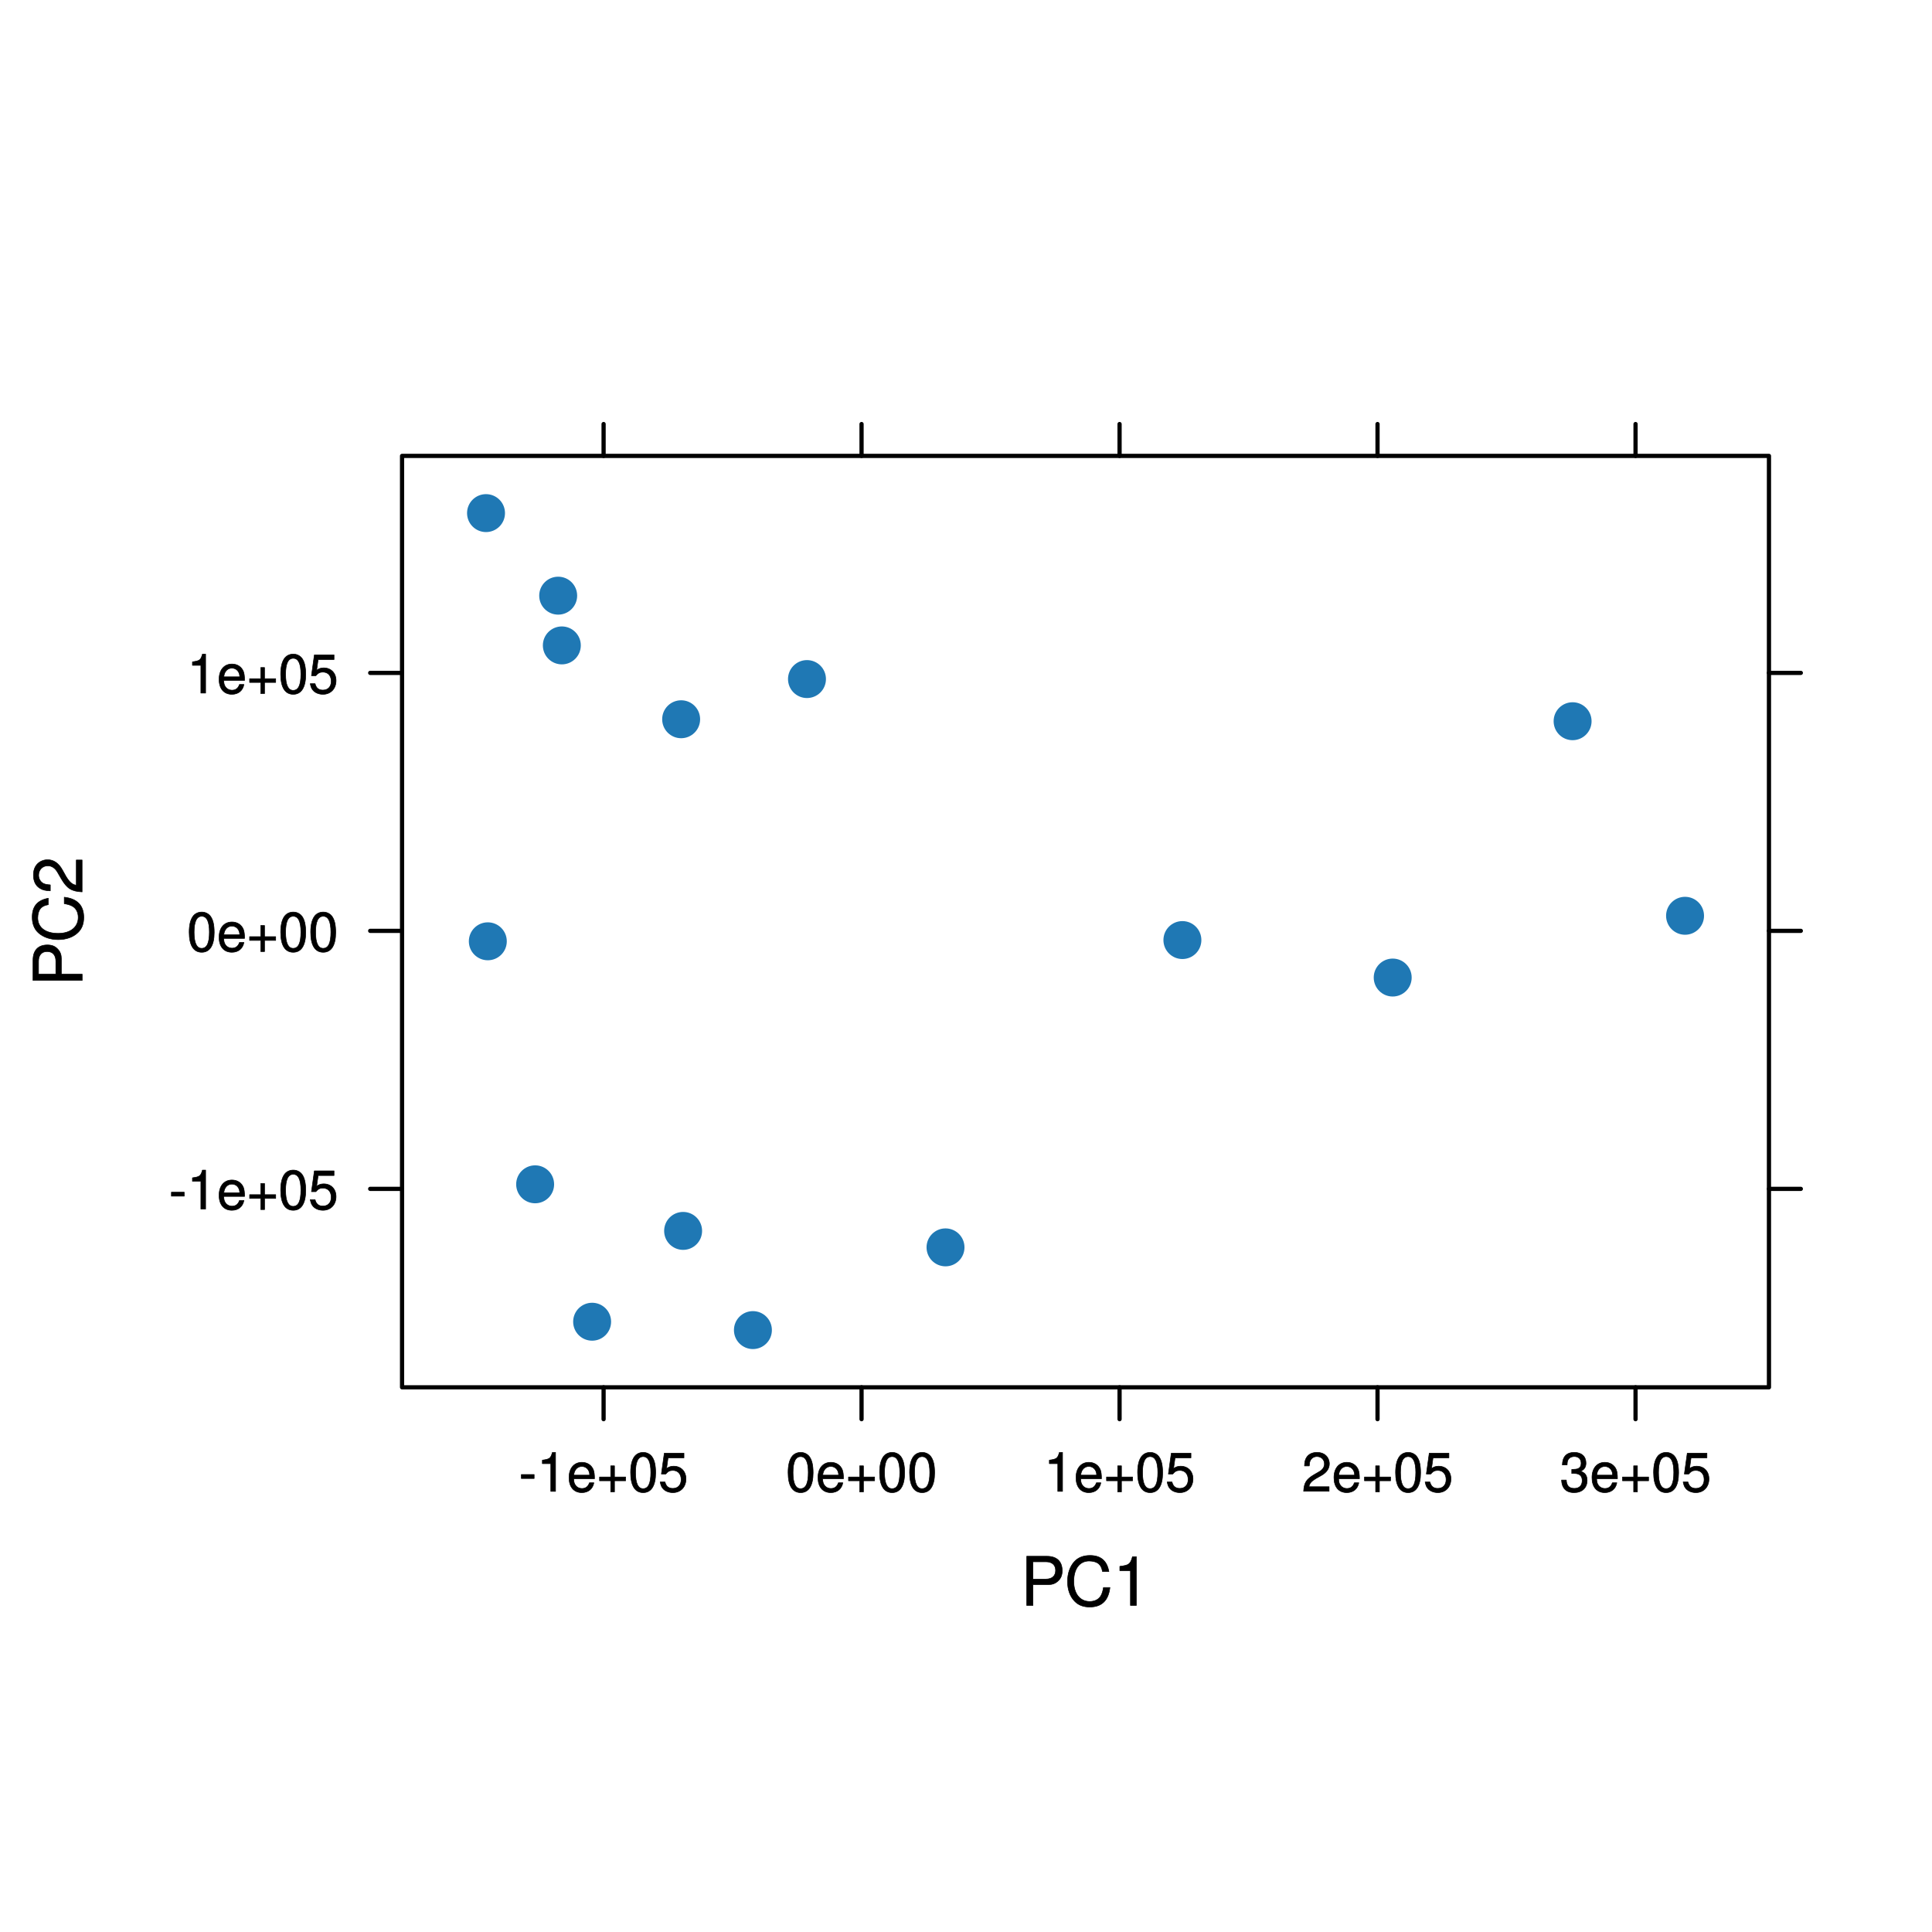
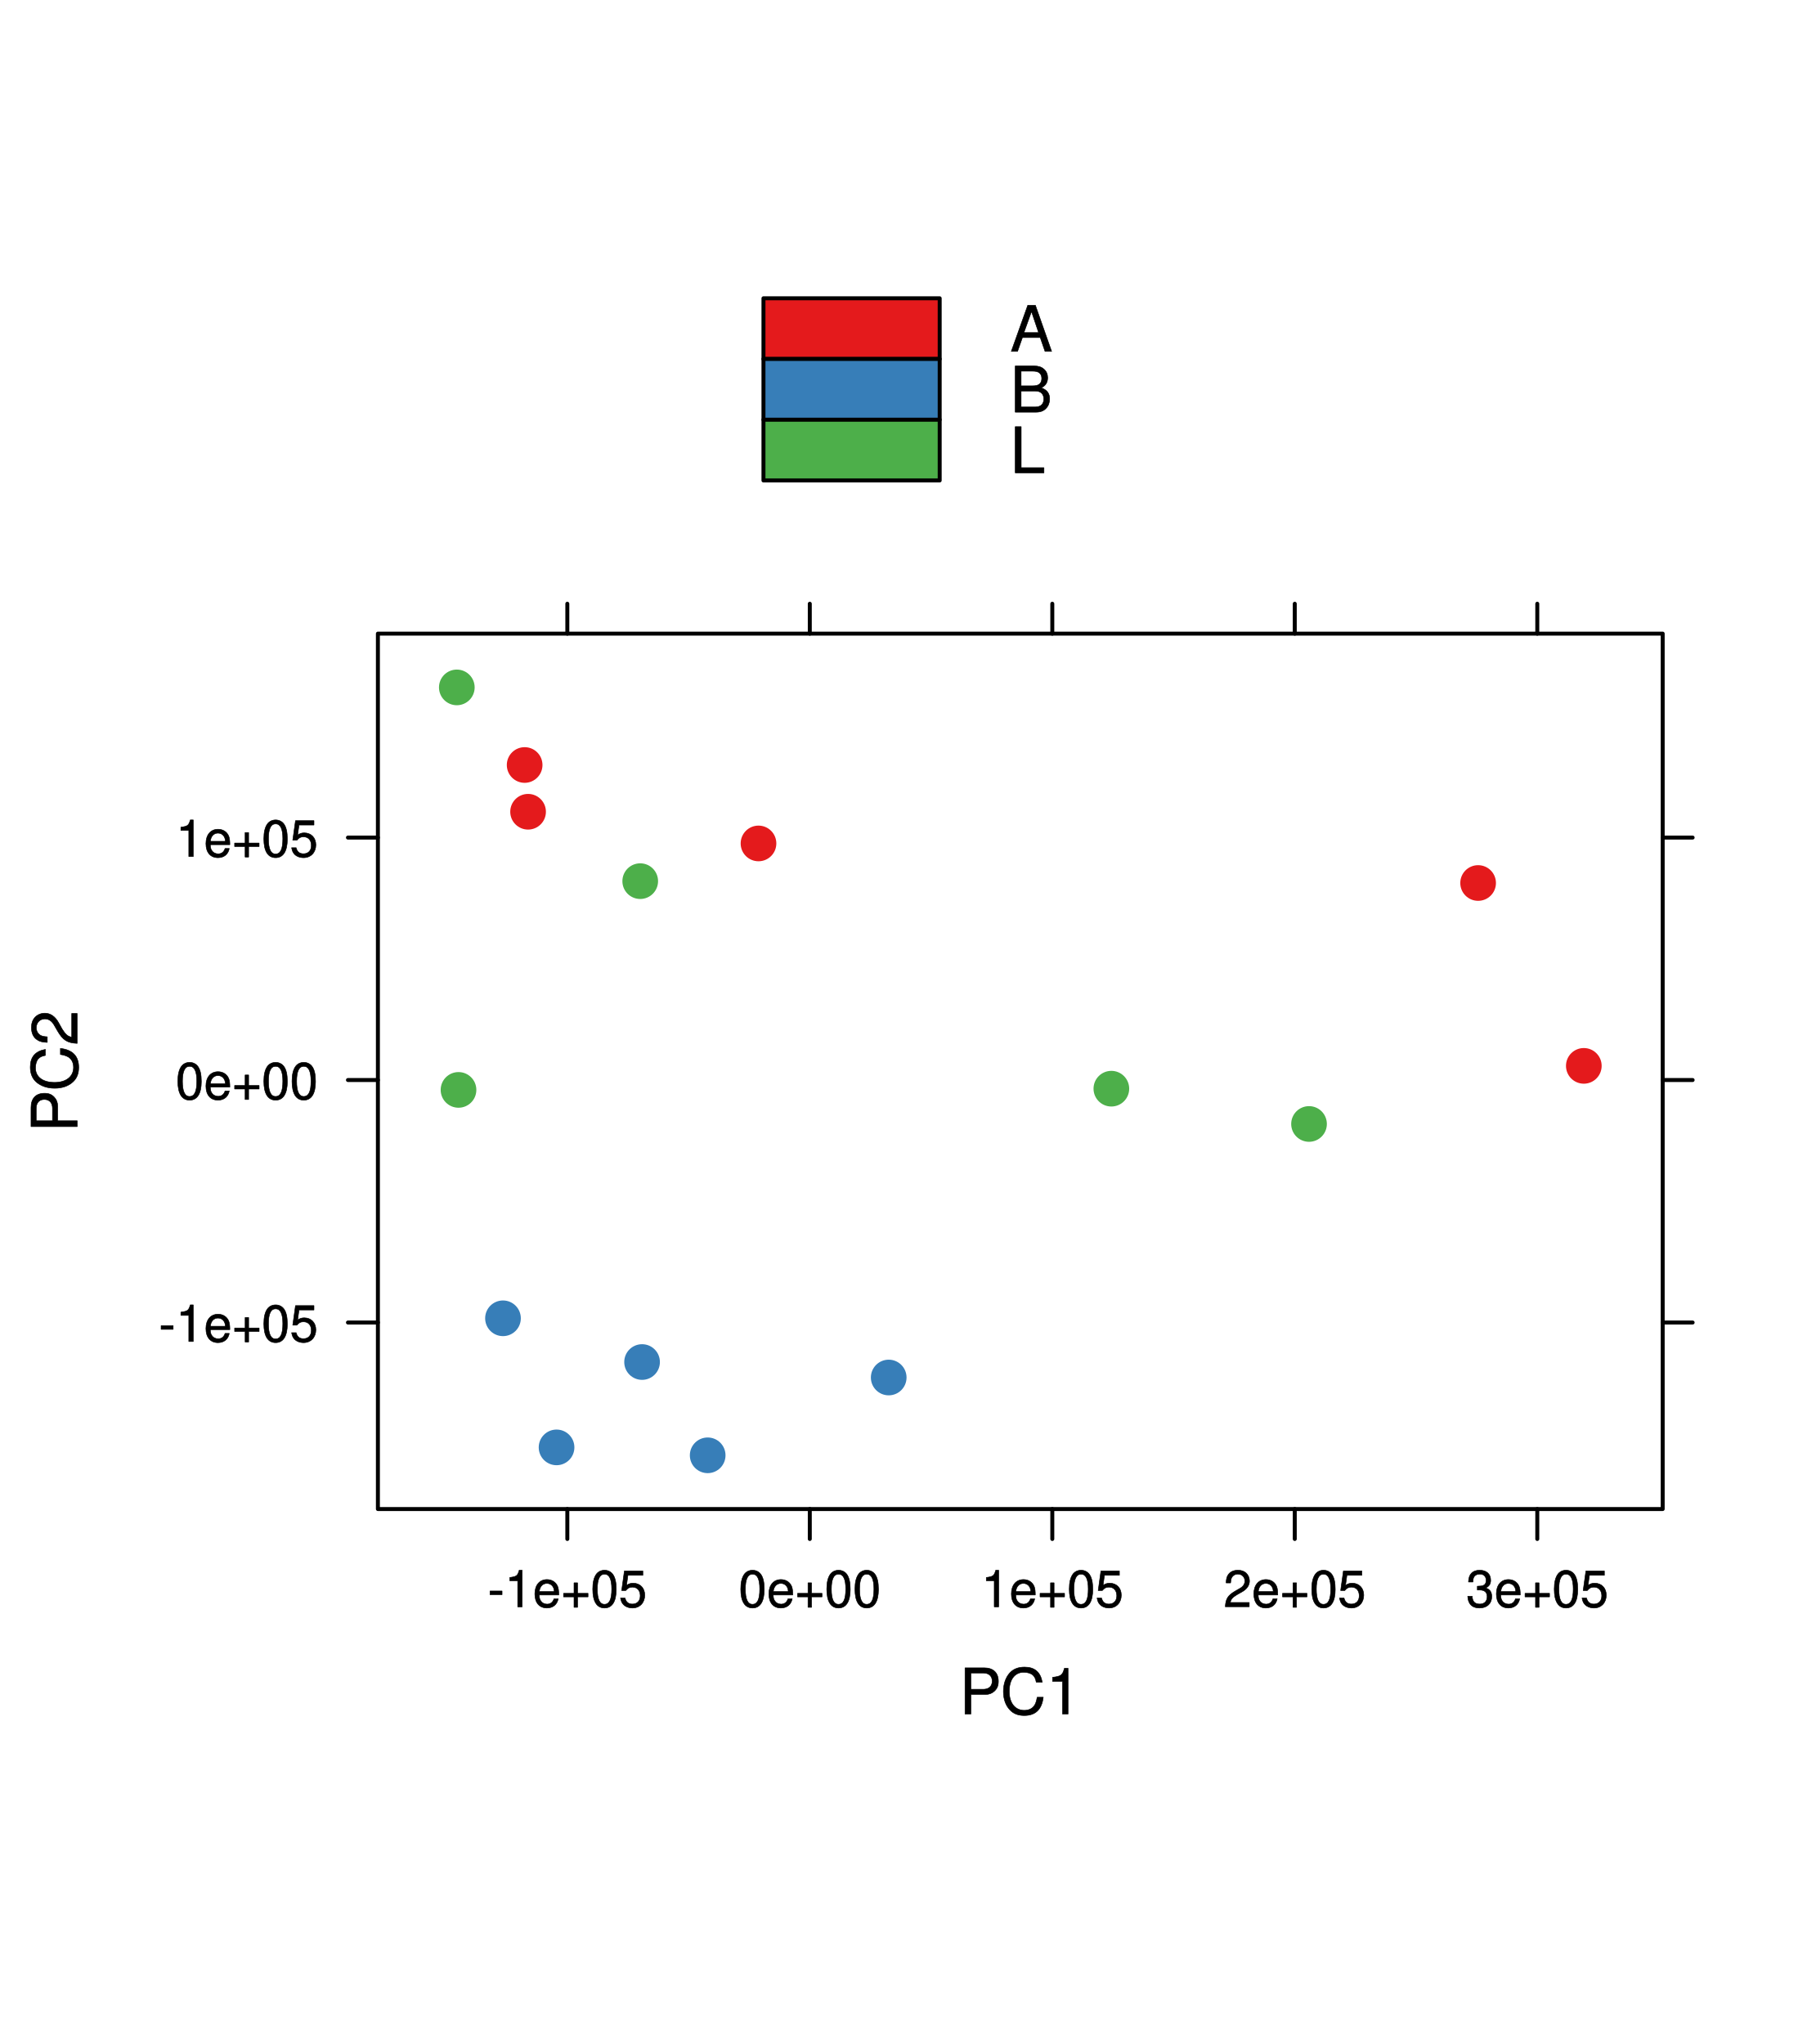
- <svg xmlns="http://www.w3.org/2000/svg" xmlns:xlink="http://www.w3.org/1999/xlink" width="343.77px" height="343.77px" viewBox="0 0 343.77 343.77" version="1.1" id="Fig:pca">
-   <g transform="translate(0, 343.77) scale(1, -1)">
+ <svg xmlns="http://www.w3.org/2000/svg" xmlns:xlink="http://www.w3.org/1999/xlink" width="343.77px" height="386.97px" viewBox="0 0 343.77 386.97" version="1.1" id="Fig:pca">
+   <g transform="translate(0, 386.97) scale(1, -1)">
    <g id="Fig:pcagridSVG" fill="none" stroke="rgb(0,0,0)" stroke-dasharray="none" stroke-width="0.75" font-size="12" font-family="Helvetica, Arial, FreeSans, Liberation Sans, Nimbus Sans L, sans-serif" opacity="1" stroke-linecap="round" stroke-linejoin="round" stroke-miterlimit="10" stroke-opacity="1" fill-opacity="0" font-weight="normal" font-style="normal">
      <defs>
        <symbol id="Fig:pcagridSVG.pch19" viewBox="-5 -5 10 10" overflow="visible">
          <circle cx="0" cy="0" r="3.75" />
        </symbol>
      </defs>
      <g id="Fig:pcaplot_01.background.1">
-         <rect id="Fig:pcaplot_01.background.1.1" x="0" y="0" width="343.77" height="343.77" fill="none" stroke="none" stroke-opacity="0" fill-opacity="0" />
+         <rect id="Fig:pcaplot_01.background.1.1" x="0" y="0" width="343.77" height="386.97" fill="none" stroke="none" stroke-opacity="0" fill-opacity="0" />
      </g>
      <g id="Fig:pcaplot_01.toplevel.vp.1" font-size="12">
+         <g id="Fig:pcaplot_01.main.vp.1">
+           <g id="Fig:pcaGRID.VP.9.1">
+             <g id="Fig:pca.key.frame.1">
+               <g id="Fig:pcaGRID.VP.10.1">
+                 <g id="Fig:pcaGRID.cellGrob.18.1">
+                   <g id="Fig:pca.key.background.1">
+                     <rect id="Fig:pca.key.background.1.1" x="137.86" y="296.01" width="68.05" height="34.49" fill="none" opacity="1" stroke="none" stroke-opacity="0" fill-opacity="0" />
+                   </g>
+                 </g>
+               </g>
+               <g id="Fig:pcaGRID.VP.11.1">
+                 <g id="Fig:pcaGRID.cellGrob.19.1">
+                   <g id="Fig:pca.key.rect.1.1.1">
+                     <rect id="Fig:pca.key.rect.1.1.1.1" x="144.53" y="319" width="33.36" height="11.5" opacity="1" fill="rgb(228,26,28)" stroke="rgb(0,0,0)" stroke-opacity="1" fill-opacity="1" />
+                   </g>
+                 </g>
+               </g>
+               <g id="Fig:pcaGRID.VP.12.1">
+                 <g id="Fig:pcaGRID.cellGrob.20.1">
+                   <g id="Fig:pca.key.rect.1.2.1">
+                     <rect id="Fig:pca.key.rect.1.2.1.1" x="144.53" y="307.51" width="33.36" height="11.5" opacity="1" fill="rgb(55,126,184)" stroke="rgb(0,0,0)" stroke-opacity="1" fill-opacity="1" />
+                   </g>
+                 </g>
+               </g>
+               <g id="Fig:pcaGRID.VP.13.1">
+                 <g id="Fig:pcaGRID.cellGrob.21.1">
+                   <g id="Fig:pca.key.rect.1.3.1">
+                     <rect id="Fig:pca.key.rect.1.3.1.1" x="144.53" y="296.01" width="33.36" height="11.5" opacity="1" fill="rgb(77,175,74)" stroke="rgb(0,0,0)" stroke-opacity="1" fill-opacity="1" />
+                   </g>
+                 </g>
+               </g>
+               <g id="Fig:pcaGRID.VP.14.1">
+                 <g id="Fig:pcaGRID.cellGrob.22.1">
+                   <g id="Fig:pca.key.text.2.1.1">
+                     <g id="Fig:pca.key.text.2.1.1.1" transform="translate(191.24, 324.75)" stroke-width="0.1">
+                       <g id="Fig:pca.key.text.2.1.1.1.scale" transform="scale(1, -1)">
+                         <text x="0" y="0" id="Fig:pca.key.text.2.1.1.1.text" text-anchor="start" stroke="rgb(0,0,0)" opacity="1" fill="rgb(0,0,0)" stroke-opacity="1" fill-opacity="1" font-size="12" font-weight="normal" font-style="normal">
+                           <tspan id="Fig:pca.key.text.2.1.1.1.tspan.1" dy="4.31" x="0">A</tspan>
+                         </text>
+                       </g>
+                     </g>
+                   </g>
+                 </g>
+               </g>
+               <g id="Fig:pcaGRID.VP.15.1">
+                 <g id="Fig:pcaGRID.cellGrob.23.1">
+                   <g id="Fig:pca.key.text.2.2.1">
+                     <g id="Fig:pca.key.text.2.2.1.1" transform="translate(191.24, 313.25)" stroke-width="0.1">
+                       <g id="Fig:pca.key.text.2.2.1.1.scale" transform="scale(1, -1)">
+                         <text x="0" y="0" id="Fig:pca.key.text.2.2.1.1.text" text-anchor="start" stroke="rgb(0,0,0)" opacity="1" fill="rgb(0,0,0)" stroke-opacity="1" fill-opacity="1" font-size="12" font-weight="normal" font-style="normal">
+                           <tspan id="Fig:pca.key.text.2.2.1.1.tspan.1" dy="4.31" x="0">B</tspan>
+                         </text>
+                       </g>
+                     </g>
+                   </g>
+                 </g>
+               </g>
+               <g id="Fig:pcaGRID.VP.16.1">
+                 <g id="Fig:pcaGRID.cellGrob.24.1">
+                   <g id="Fig:pca.key.text.2.3.1">
+                     <g id="Fig:pca.key.text.2.3.1.1" transform="translate(191.24, 301.76)" stroke-width="0.1">
+                       <g id="Fig:pca.key.text.2.3.1.1.scale" transform="scale(1, -1)">
+                         <text x="0" y="0" id="Fig:pca.key.text.2.3.1.1.text" text-anchor="start" stroke="rgb(0,0,0)" opacity="1" fill="rgb(0,0,0)" stroke-opacity="1" fill-opacity="1" font-size="12" font-weight="normal" font-style="normal">
+                           <tspan id="Fig:pca.key.text.2.3.1.1.tspan.1" dy="4.31" x="0">L</tspan>
+                         </text>
+                       </g>
+                     </g>
+                   </g>
+                 </g>
+               </g>
+             </g>
+           </g>
+         </g>
        <g id="Fig:pcaplot_01.xlab.vp.1">
          <g id="Fig:pcaplot_01.xlab.1">
-             <g id="Fig:pcaplot_01.xlab.1.1" transform="translate(193.15, 62.42)" stroke-width="0.1">
+             <g id="Fig:pcaplot_01.xlab.1.1" transform="translate(193.15, 66.78)" stroke-width="0.1">
              <g id="Fig:pcaplot_01.xlab.1.1.scale" transform="scale(1, -1)">
                <text x="0" y="0" id="Fig:pcaplot_01.xlab.1.1.text" text-anchor="middle" opacity="1" stroke="rgb(0,0,0)" fill="rgb(0,0,0)" stroke-opacity="1" fill-opacity="1" font-size="12" font-weight="normal" font-style="normal">
                  <tspan id="Fig:pcaplot_01.xlab.1.1.tspan.1" dy="4.31" x="0">PC1</tspan>
                </text>
              </g>
            </g>
          </g>
        </g>
        <g id="Fig:pcaplot_01.ylab.vp.1">
          <g id="Fig:pcaplot_01.ylab.1">
-             <g id="Fig:pcaplot_01.ylab.1.1" transform="translate(10.31, 179.78)" stroke-width="0.1">
+             <g id="Fig:pcaplot_01.ylab.1.1" transform="translate(10.31, 184.14)" stroke-width="0.1">
              <g id="Fig:pcaplot_01.ylab.1.1.scale" transform="scale(1, -1)">
                <text x="0" y="0" id="Fig:pcaplot_01.ylab.1.1.text" transform="rotate(-90)" text-anchor="middle" opacity="1" stroke="rgb(0,0,0)" fill="rgb(0,0,0)" stroke-opacity="1" fill-opacity="1" font-size="12" font-weight="normal" font-style="normal">
                  <tspan id="Fig:pcaplot_01.ylab.1.1.tspan.1" dy="4.31" x="0">PC2</tspan>
                </text>
              </g>
            </g>
          </g>
        </g>
        <g id="Fig:pcaplot_01.figure.vp.1" />
        <defs>
          <clipPath id="Fig:pcaplot_01.panel.1.1.vp.1.clipPath">
-             <rect x="71.54" y="96.92" width="243.22" height="165.73" fill="none" stroke="none" />
+             <rect x="71.54" y="101.28" width="243.22" height="165.73" fill="none" stroke="none" />
          </clipPath>
        </defs>
        <g id="Fig:pcaplot_01.panel.1.1.vp.1" clip-path="url(#Fig:pcaplot_01.panel.1.1.vp.1.clipPath)" />
        <g id="Fig:pcaplot_01.strip.1.1.off.vp.1">
          <g id="Fig:pcaplot_01.ticks.top.panel.1.1.1">
-             <polyline id="Fig:pcaplot_01.ticks.top.panel.1.1.1.1" points="107.4,262.65 107.4,268.32" stroke="rgb(0,0,0)" opacity="1" stroke-dasharray="none" stroke-width="0.75" stroke-opacity="1" fill="none" />
-             <polyline id="Fig:pcaplot_01.ticks.top.panel.1.1.1.2" points="153.3,262.65 153.3,268.32" stroke="rgb(0,0,0)" opacity="1" stroke-dasharray="none" stroke-width="0.75" stroke-opacity="1" fill="none" />
-             <polyline id="Fig:pcaplot_01.ticks.top.panel.1.1.1.3" points="199.21,262.65 199.21,268.32" stroke="rgb(0,0,0)" opacity="1" stroke-dasharray="none" stroke-width="0.75" stroke-opacity="1" fill="none" />
-             <polyline id="Fig:pcaplot_01.ticks.top.panel.1.1.1.4" points="245.11,262.65 245.11,268.32" stroke="rgb(0,0,0)" opacity="1" stroke-dasharray="none" stroke-width="0.75" stroke-opacity="1" fill="none" />
-             <polyline id="Fig:pcaplot_01.ticks.top.panel.1.1.1.5" points="291.02,262.65 291.02,268.32" stroke="rgb(0,0,0)" opacity="1" stroke-dasharray="none" stroke-width="0.75" stroke-opacity="1" fill="none" />
+             <polyline id="Fig:pcaplot_01.ticks.top.panel.1.1.1.1" points="107.4,267 107.4,272.67" stroke="rgb(0,0,0)" opacity="1" stroke-dasharray="none" stroke-width="0.75" stroke-opacity="1" fill="none" />
+             <polyline id="Fig:pcaplot_01.ticks.top.panel.1.1.1.2" points="153.3,267 153.3,272.67" stroke="rgb(0,0,0)" opacity="1" stroke-dasharray="none" stroke-width="0.75" stroke-opacity="1" fill="none" />
+             <polyline id="Fig:pcaplot_01.ticks.top.panel.1.1.1.3" points="199.21,267 199.21,272.67" stroke="rgb(0,0,0)" opacity="1" stroke-dasharray="none" stroke-width="0.75" stroke-opacity="1" fill="none" />
+             <polyline id="Fig:pcaplot_01.ticks.top.panel.1.1.1.4" points="245.11,267 245.11,272.67" stroke="rgb(0,0,0)" opacity="1" stroke-dasharray="none" stroke-width="0.75" stroke-opacity="1" fill="none" />
+             <polyline id="Fig:pcaplot_01.ticks.top.panel.1.1.1.5" points="291.02,267 291.02,272.67" stroke="rgb(0,0,0)" opacity="1" stroke-dasharray="none" stroke-width="0.75" stroke-opacity="1" fill="none" />
          </g>
        </g>
        <g id="Fig:pcaplot_01.strip.left.1.1.off.vp.1">
          <g id="Fig:pcaplot_01.ticks.left.panel.1.1.1">
-             <polyline id="Fig:pcaplot_01.ticks.left.panel.1.1.1.1" points="71.54,132.23 65.87,132.23" stroke="rgb(0,0,0)" opacity="1" stroke-dasharray="none" stroke-width="0.75" stroke-opacity="1" fill="none" />
-             <polyline id="Fig:pcaplot_01.ticks.left.panel.1.1.1.2" points="71.54,178.14 65.87,178.14" stroke="rgb(0,0,0)" opacity="1" stroke-dasharray="none" stroke-width="0.75" stroke-opacity="1" fill="none" />
-             <polyline id="Fig:pcaplot_01.ticks.left.panel.1.1.1.3" points="71.54,224.04 65.87,224.04" stroke="rgb(0,0,0)" opacity="1" stroke-dasharray="none" stroke-width="0.75" stroke-opacity="1" fill="none" />
+             <polyline id="Fig:pcaplot_01.ticks.left.panel.1.1.1.1" points="71.54,136.59 65.87,136.59" stroke="rgb(0,0,0)" opacity="1" stroke-dasharray="none" stroke-width="0.75" stroke-opacity="1" fill="none" />
+             <polyline id="Fig:pcaplot_01.ticks.left.panel.1.1.1.2" points="71.54,182.5 65.87,182.5" stroke="rgb(0,0,0)" opacity="1" stroke-dasharray="none" stroke-width="0.75" stroke-opacity="1" fill="none" />
+             <polyline id="Fig:pcaplot_01.ticks.left.panel.1.1.1.3" points="71.54,228.4 65.87,228.4" stroke="rgb(0,0,0)" opacity="1" stroke-dasharray="none" stroke-width="0.75" stroke-opacity="1" fill="none" />
          </g>
          <g id="Fig:pcaplot_01.ticklabels.left.panel.1.1.1">
-             <g id="Fig:pcaplot_01.ticklabels.left.panel.1.1.1.1" transform="translate(60.21, 132.23)" stroke-width="0.1">
+             <g id="Fig:pcaplot_01.ticklabels.left.panel.1.1.1.1" transform="translate(60.21, 136.59)" stroke-width="0.1">
              <g id="Fig:pcaplot_01.ticklabels.left.panel.1.1.1.1.scale" transform="scale(1, -1)">
                <text x="0" y="0" id="Fig:pcaplot_01.ticklabels.left.panel.1.1.1.1.text" text-anchor="end" stroke="rgb(0,0,0)" opacity="1" fill="rgb(0,0,0)" stroke-opacity="1" fill-opacity="1" font-size="9.6" font-weight="normal" font-style="normal">
                  <tspan id="Fig:pcaplot_01.ticklabels.left.panel.1.1.1.1.tspan.1" dy="3.59" x="0">-1e+05</tspan>
                </text>
              </g>
            </g>
-             <g id="Fig:pcaplot_01.ticklabels.left.panel.1.1.1.2" transform="translate(60.21, 178.14)" stroke-width="0.1">
+             <g id="Fig:pcaplot_01.ticklabels.left.panel.1.1.1.2" transform="translate(60.21, 182.5)" stroke-width="0.1">
              <g id="Fig:pcaplot_01.ticklabels.left.panel.1.1.1.2.scale" transform="scale(1, -1)">
                <text x="0" y="0" id="Fig:pcaplot_01.ticklabels.left.panel.1.1.1.2.text" text-anchor="end" stroke="rgb(0,0,0)" opacity="1" fill="rgb(0,0,0)" stroke-opacity="1" fill-opacity="1" font-size="9.6" font-weight="normal" font-style="normal">
                  <tspan id="Fig:pcaplot_01.ticklabels.left.panel.1.1.1.2.tspan.1" dy="3.59" x="0">0e+00</tspan>
                </text>
              </g>
            </g>
-             <g id="Fig:pcaplot_01.ticklabels.left.panel.1.1.1.3" transform="translate(60.21, 224.04)" stroke-width="0.1">
+             <g id="Fig:pcaplot_01.ticklabels.left.panel.1.1.1.3" transform="translate(60.21, 228.4)" stroke-width="0.1">
              <g id="Fig:pcaplot_01.ticklabels.left.panel.1.1.1.3.scale" transform="scale(1, -1)">
                <text x="0" y="0" id="Fig:pcaplot_01.ticklabels.left.panel.1.1.1.3.text" text-anchor="end" stroke="rgb(0,0,0)" opacity="1" fill="rgb(0,0,0)" stroke-opacity="1" fill-opacity="1" font-size="9.6" font-weight="normal" font-style="normal">
                  <tspan id="Fig:pcaplot_01.ticklabels.left.panel.1.1.1.3.tspan.1" dy="3.59" x="0">1e+05</tspan>
                </text>
              </g>
            </g>
          </g>
        </g>
        <g id="Fig:pcaplot_01.panel.1.1.off.vp.1">
          <g id="Fig:pcaplot_01.ticks.bottom.panel.1.1.1">
-             <polyline id="Fig:pcaplot_01.ticks.bottom.panel.1.1.1.1" points="107.4,96.92 107.4,91.25" stroke="rgb(0,0,0)" opacity="1" stroke-dasharray="none" stroke-width="0.75" stroke-opacity="1" fill="none" />
-             <polyline id="Fig:pcaplot_01.ticks.bottom.panel.1.1.1.2" points="153.3,96.92 153.3,91.25" stroke="rgb(0,0,0)" opacity="1" stroke-dasharray="none" stroke-width="0.75" stroke-opacity="1" fill="none" />
-             <polyline id="Fig:pcaplot_01.ticks.bottom.panel.1.1.1.3" points="199.21,96.92 199.21,91.25" stroke="rgb(0,0,0)" opacity="1" stroke-dasharray="none" stroke-width="0.75" stroke-opacity="1" fill="none" />
-             <polyline id="Fig:pcaplot_01.ticks.bottom.panel.1.1.1.4" points="245.11,96.92 245.11,91.25" stroke="rgb(0,0,0)" opacity="1" stroke-dasharray="none" stroke-width="0.75" stroke-opacity="1" fill="none" />
-             <polyline id="Fig:pcaplot_01.ticks.bottom.panel.1.1.1.5" points="291.02,96.92 291.02,91.25" stroke="rgb(0,0,0)" opacity="1" stroke-dasharray="none" stroke-width="0.75" stroke-opacity="1" fill="none" />
+             <polyline id="Fig:pcaplot_01.ticks.bottom.panel.1.1.1.1" points="107.4,101.28 107.4,95.61" stroke="rgb(0,0,0)" opacity="1" stroke-dasharray="none" stroke-width="0.75" stroke-opacity="1" fill="none" />
+             <polyline id="Fig:pcaplot_01.ticks.bottom.panel.1.1.1.2" points="153.3,101.28 153.3,95.61" stroke="rgb(0,0,0)" opacity="1" stroke-dasharray="none" stroke-width="0.75" stroke-opacity="1" fill="none" />
+             <polyline id="Fig:pcaplot_01.ticks.bottom.panel.1.1.1.3" points="199.21,101.28 199.21,95.61" stroke="rgb(0,0,0)" opacity="1" stroke-dasharray="none" stroke-width="0.75" stroke-opacity="1" fill="none" />
+             <polyline id="Fig:pcaplot_01.ticks.bottom.panel.1.1.1.4" points="245.11,101.28 245.11,95.61" stroke="rgb(0,0,0)" opacity="1" stroke-dasharray="none" stroke-width="0.75" stroke-opacity="1" fill="none" />
+             <polyline id="Fig:pcaplot_01.ticks.bottom.panel.1.1.1.5" points="291.02,101.28 291.02,95.61" stroke="rgb(0,0,0)" opacity="1" stroke-dasharray="none" stroke-width="0.75" stroke-opacity="1" fill="none" />
          </g>
          <g id="Fig:pcaplot_01.ticklabels.bottom.panel.1.1.1">
-             <g id="Fig:pcaplot_01.ticklabels.bottom.panel.1.1.1.1" transform="translate(107.4, 85.58)" stroke-width="0.1">
+             <g id="Fig:pcaplot_01.ticklabels.bottom.panel.1.1.1.1" transform="translate(107.4, 89.94)" stroke-width="0.1">
              <g id="Fig:pcaplot_01.ticklabels.bottom.panel.1.1.1.1.scale" transform="scale(1, -1)">
                <text x="0" y="0" id="Fig:pcaplot_01.ticklabels.bottom.panel.1.1.1.1.text" text-anchor="middle" stroke="rgb(0,0,0)" opacity="1" fill="rgb(0,0,0)" stroke-opacity="1" fill-opacity="1" font-size="9.6" font-weight="normal" font-style="normal">
                  <tspan id="Fig:pcaplot_01.ticklabels.bottom.panel.1.1.1.1.tspan.1" dy="7.18" x="0">-1e+05</tspan>
                </text>
              </g>
            </g>
-             <g id="Fig:pcaplot_01.ticklabels.bottom.panel.1.1.1.2" transform="translate(153.3, 85.58)" stroke-width="0.1">
+             <g id="Fig:pcaplot_01.ticklabels.bottom.panel.1.1.1.2" transform="translate(153.3, 89.94)" stroke-width="0.1">
              <g id="Fig:pcaplot_01.ticklabels.bottom.panel.1.1.1.2.scale" transform="scale(1, -1)">
                <text x="0" y="0" id="Fig:pcaplot_01.ticklabels.bottom.panel.1.1.1.2.text" text-anchor="middle" stroke="rgb(0,0,0)" opacity="1" fill="rgb(0,0,0)" stroke-opacity="1" fill-opacity="1" font-size="9.6" font-weight="normal" font-style="normal">
                  <tspan id="Fig:pcaplot_01.ticklabels.bottom.panel.1.1.1.2.tspan.1" dy="7.18" x="0">0e+00</tspan>
                </text>
              </g>
            </g>
-             <g id="Fig:pcaplot_01.ticklabels.bottom.panel.1.1.1.3" transform="translate(199.21, 85.58)" stroke-width="0.1">
+             <g id="Fig:pcaplot_01.ticklabels.bottom.panel.1.1.1.3" transform="translate(199.21, 89.94)" stroke-width="0.1">
              <g id="Fig:pcaplot_01.ticklabels.bottom.panel.1.1.1.3.scale" transform="scale(1, -1)">
                <text x="0" y="0" id="Fig:pcaplot_01.ticklabels.bottom.panel.1.1.1.3.text" text-anchor="middle" stroke="rgb(0,0,0)" opacity="1" fill="rgb(0,0,0)" stroke-opacity="1" fill-opacity="1" font-size="9.6" font-weight="normal" font-style="normal">
                  <tspan id="Fig:pcaplot_01.ticklabels.bottom.panel.1.1.1.3.tspan.1" dy="7.18" x="0">1e+05</tspan>
                </text>
              </g>
            </g>
-             <g id="Fig:pcaplot_01.ticklabels.bottom.panel.1.1.1.4" transform="translate(245.11, 85.58)" stroke-width="0.1">
+             <g id="Fig:pcaplot_01.ticklabels.bottom.panel.1.1.1.4" transform="translate(245.11, 89.94)" stroke-width="0.1">
              <g id="Fig:pcaplot_01.ticklabels.bottom.panel.1.1.1.4.scale" transform="scale(1, -1)">
                <text x="0" y="0" id="Fig:pcaplot_01.ticklabels.bottom.panel.1.1.1.4.text" text-anchor="middle" stroke="rgb(0,0,0)" opacity="1" fill="rgb(0,0,0)" stroke-opacity="1" fill-opacity="1" font-size="9.6" font-weight="normal" font-style="normal">
                  <tspan id="Fig:pcaplot_01.ticklabels.bottom.panel.1.1.1.4.tspan.1" dy="7.18" x="0">2e+05</tspan>
                </text>
              </g>
            </g>
-             <g id="Fig:pcaplot_01.ticklabels.bottom.panel.1.1.1.5" transform="translate(291.02, 85.58)" stroke-width="0.1">
+             <g id="Fig:pcaplot_01.ticklabels.bottom.panel.1.1.1.5" transform="translate(291.02, 89.94)" stroke-width="0.1">
              <g id="Fig:pcaplot_01.ticklabels.bottom.panel.1.1.1.5.scale" transform="scale(1, -1)">
                <text x="0" y="0" id="Fig:pcaplot_01.ticklabels.bottom.panel.1.1.1.5.text" text-anchor="middle" stroke="rgb(0,0,0)" opacity="1" fill="rgb(0,0,0)" stroke-opacity="1" fill-opacity="1" font-size="9.6" font-weight="normal" font-style="normal">
                  <tspan id="Fig:pcaplot_01.ticklabels.bottom.panel.1.1.1.5.tspan.1" dy="7.18" x="0">3e+05</tspan>
                </text>
              </g>
            </g>
          </g>
          <g id="Fig:pcaplot_01.ticks.right.panel.1.1.1">
-             <polyline id="Fig:pcaplot_01.ticks.right.panel.1.1.1.1" points="314.76,132.23 320.43,132.23" stroke="rgb(0,0,0)" opacity="1" stroke-dasharray="none" stroke-width="0.75" stroke-opacity="1" fill="none" />
-             <polyline id="Fig:pcaplot_01.ticks.right.panel.1.1.1.2" points="314.76,178.14 320.43,178.14" stroke="rgb(0,0,0)" opacity="1" stroke-dasharray="none" stroke-width="0.75" stroke-opacity="1" fill="none" />
-             <polyline id="Fig:pcaplot_01.ticks.right.panel.1.1.1.3" points="314.76,224.04 320.43,224.04" stroke="rgb(0,0,0)" opacity="1" stroke-dasharray="none" stroke-width="0.75" stroke-opacity="1" fill="none" />
+             <polyline id="Fig:pcaplot_01.ticks.right.panel.1.1.1.1" points="314.76,136.59 320.43,136.59" stroke="rgb(0,0,0)" opacity="1" stroke-dasharray="none" stroke-width="0.75" stroke-opacity="1" fill="none" />
+             <polyline id="Fig:pcaplot_01.ticks.right.panel.1.1.1.2" points="314.76,182.5 320.43,182.5" stroke="rgb(0,0,0)" opacity="1" stroke-dasharray="none" stroke-width="0.75" stroke-opacity="1" fill="none" />
+             <polyline id="Fig:pcaplot_01.ticks.right.panel.1.1.1.3" points="314.76,228.4 320.43,228.4" stroke="rgb(0,0,0)" opacity="1" stroke-dasharray="none" stroke-width="0.75" stroke-opacity="1" fill="none" />
          </g>
        </g>
        <defs>
          <clipPath id="Fig:pcaplot_01.panel.1.1.vp.2.clipPath">
-             <rect x="71.54" y="96.92" width="243.22" height="165.73" fill="none" stroke="none" />
+             <rect x="71.54" y="101.28" width="243.22" height="165.73" fill="none" stroke="none" />
          </clipPath>
        </defs>
        <g id="Fig:pcaplot_01.panel.1.1.vp.2" clip-path="url(#Fig:pcaplot_01.panel.1.1.vp.2.clipPath)">
          <g id="Fig:pcaplot_01.xyplot.points.panel.1.1.1">
-             <use id="Fig:pcaplot_01.xyplot.points.panel.1.1.1.1" xlink:href="#Fig:pcagridSVG.pch19" x="99.97" y="228.93" width="8" height="8" transform="translate(-4,-4)" stroke="rgb(31,120,180)" stroke-width="0.94" opacity="1" fill="rgb(31,120,180)" font-size="8" stroke-opacity="1" fill-opacity="1" font-weight="normal" font-style="normal" class="aqm1" />
-             <use id="Fig:pcaplot_01.xyplot.points.panel.1.1.1.2" xlink:href="#Fig:pcagridSVG.pch19" x="99.32" y="237.78" width="8" height="8" transform="translate(-4,-4)" stroke="rgb(31,120,180)" stroke-width="0.94" opacity="1" fill="rgb(31,120,180)" font-size="8" stroke-opacity="1" fill-opacity="1" font-weight="normal" font-style="normal" class="aqm2" />
-             <use id="Fig:pcaplot_01.xyplot.points.panel.1.1.1.3" xlink:href="#Fig:pcagridSVG.pch19" x="143.59" y="222.94" width="8" height="8" transform="translate(-4,-4)" stroke="rgb(31,120,180)" stroke-width="0.94" opacity="1" fill="rgb(31,120,180)" font-size="8" stroke-opacity="1" fill-opacity="1" font-weight="normal" font-style="normal" class="aqm3" />
-             <use id="Fig:pcaplot_01.xyplot.points.panel.1.1.1.4" xlink:href="#Fig:pcagridSVG.pch19" x="299.83" y="180.82" width="8" height="8" transform="translate(-4,-4)" stroke="rgb(31,120,180)" stroke-width="0.94" opacity="1" fill="rgb(31,120,180)" font-size="8" stroke-opacity="1" fill-opacity="1" font-weight="normal" font-style="normal" class="aqm4" />
-             <use id="Fig:pcaplot_01.xyplot.points.panel.1.1.1.5" xlink:href="#Fig:pcagridSVG.pch19" x="279.82" y="215.44" width="8" height="8" transform="translate(-4,-4)" stroke="rgb(31,120,180)" stroke-width="0.94" opacity="1" fill="rgb(31,120,180)" font-size="8" stroke-opacity="1" fill-opacity="1" font-weight="normal" font-style="normal" class="aqm5" />
-             <use id="Fig:pcaplot_01.xyplot.points.panel.1.1.1.6" xlink:href="#Fig:pcagridSVG.pch19" x="95.22" y="133.04" width="8" height="8" transform="translate(-4,-4)" stroke="rgb(31,120,180)" stroke-width="0.94" opacity="1" fill="rgb(31,120,180)" font-size="8" stroke-opacity="1" fill-opacity="1" font-weight="normal" font-style="normal" class="aqm6" />
-             <use id="Fig:pcaplot_01.xyplot.points.panel.1.1.1.7" xlink:href="#Fig:pcagridSVG.pch19" x="105.36" y="108.59" width="8" height="8" transform="translate(-4,-4)" stroke="rgb(31,120,180)" stroke-width="0.94" opacity="1" fill="rgb(31,120,180)" font-size="8" stroke-opacity="1" fill-opacity="1" font-weight="normal" font-style="normal" class="aqm7" />
-             <use id="Fig:pcaplot_01.xyplot.points.panel.1.1.1.8" xlink:href="#Fig:pcagridSVG.pch19" x="168.24" y="121.82" width="8" height="8" transform="translate(-4,-4)" stroke="rgb(31,120,180)" stroke-width="0.94" opacity="1" fill="rgb(31,120,180)" font-size="8" stroke-opacity="1" fill-opacity="1" font-weight="normal" font-style="normal" class="aqm8" />
-             <use id="Fig:pcaplot_01.xyplot.points.panel.1.1.1.9" xlink:href="#Fig:pcagridSVG.pch19" x="133.97" y="107.1" width="8" height="8" transform="translate(-4,-4)" stroke="rgb(31,120,180)" stroke-width="0.94" opacity="1" fill="rgb(31,120,180)" font-size="8" stroke-opacity="1" fill-opacity="1" font-weight="normal" font-style="normal" class="aqm9" />
-             <use id="Fig:pcaplot_01.xyplot.points.panel.1.1.1.10" xlink:href="#Fig:pcagridSVG.pch19" x="121.55" y="124.75" width="8" height="8" transform="translate(-4,-4)" stroke="rgb(31,120,180)" stroke-width="0.94" opacity="1" fill="rgb(31,120,180)" font-size="8" stroke-opacity="1" fill-opacity="1" font-weight="normal" font-style="normal" class="aqm10" />
-             <use id="Fig:pcaplot_01.xyplot.points.panel.1.1.1.11" xlink:href="#Fig:pcagridSVG.pch19" x="247.81" y="169.83" width="8" height="8" transform="translate(-4,-4)" stroke="rgb(31,120,180)" stroke-width="0.94" opacity="1" fill="rgb(31,120,180)" font-size="8" stroke-opacity="1" fill-opacity="1" font-weight="normal" font-style="normal" class="aqm11" />
-             <use id="Fig:pcaplot_01.xyplot.points.panel.1.1.1.12" xlink:href="#Fig:pcagridSVG.pch19" x="86.8" y="176.28" width="8" height="8" transform="translate(-4,-4)" stroke="rgb(31,120,180)" stroke-width="0.94" opacity="1" fill="rgb(31,120,180)" font-size="8" stroke-opacity="1" fill-opacity="1" font-weight="normal" font-style="normal" class="aqm12" />
-             <use id="Fig:pcaplot_01.xyplot.points.panel.1.1.1.13" xlink:href="#Fig:pcagridSVG.pch19" x="210.39" y="176.5" width="8" height="8" transform="translate(-4,-4)" stroke="rgb(31,120,180)" stroke-width="0.94" opacity="1" fill="rgb(31,120,180)" font-size="8" stroke-opacity="1" fill-opacity="1" font-weight="normal" font-style="normal" class="aqm13" />
-             <use id="Fig:pcaplot_01.xyplot.points.panel.1.1.1.14" xlink:href="#Fig:pcagridSVG.pch19" x="121.2" y="215.79" width="8" height="8" transform="translate(-4,-4)" stroke="rgb(31,120,180)" stroke-width="0.94" opacity="1" fill="rgb(31,120,180)" font-size="8" stroke-opacity="1" fill-opacity="1" font-weight="normal" font-style="normal" class="aqm14" />
-             <use id="Fig:pcaplot_01.xyplot.points.panel.1.1.1.15" xlink:href="#Fig:pcagridSVG.pch19" x="86.48" y="252.47" width="8" height="8" transform="translate(-4,-4)" stroke="rgb(31,120,180)" stroke-width="0.94" opacity="1" fill="rgb(31,120,180)" font-size="8" stroke-opacity="1" fill-opacity="1" font-weight="normal" font-style="normal" class="aqm15" />
+             <use id="Fig:pcaplot_01.xyplot.points.panel.1.1.1.1" xlink:href="#Fig:pcagridSVG.pch19" x="99.97" y="233.29" width="8" height="8" transform="translate(-4,-4)" stroke="rgb(228,26,28)" stroke-width="0.94" opacity="1" fill="rgb(228,26,28)" font-size="8" stroke-opacity="1" fill-opacity="1" font-weight="normal" font-style="normal" class="aqm1" />
+             <use id="Fig:pcaplot_01.xyplot.points.panel.1.1.1.2" xlink:href="#Fig:pcagridSVG.pch19" x="99.32" y="242.14" width="8" height="8" transform="translate(-4,-4)" stroke="rgb(228,26,28)" stroke-width="0.94" opacity="1" fill="rgb(228,26,28)" font-size="8" stroke-opacity="1" fill-opacity="1" font-weight="normal" font-style="normal" class="aqm2" />
+             <use id="Fig:pcaplot_01.xyplot.points.panel.1.1.1.3" xlink:href="#Fig:pcagridSVG.pch19" x="143.59" y="227.29" width="8" height="8" transform="translate(-4,-4)" stroke="rgb(228,26,28)" stroke-width="0.94" opacity="1" fill="rgb(228,26,28)" font-size="8" stroke-opacity="1" fill-opacity="1" font-weight="normal" font-style="normal" class="aqm3" />
+             <use id="Fig:pcaplot_01.xyplot.points.panel.1.1.1.4" xlink:href="#Fig:pcagridSVG.pch19" x="299.83" y="185.18" width="8" height="8" transform="translate(-4,-4)" stroke="rgb(228,26,28)" stroke-width="0.94" opacity="1" fill="rgb(228,26,28)" font-size="8" stroke-opacity="1" fill-opacity="1" font-weight="normal" font-style="normal" class="aqm4" />
+             <use id="Fig:pcaplot_01.xyplot.points.panel.1.1.1.5" xlink:href="#Fig:pcagridSVG.pch19" x="279.82" y="219.8" width="8" height="8" transform="translate(-4,-4)" stroke="rgb(228,26,28)" stroke-width="0.94" opacity="1" fill="rgb(228,26,28)" font-size="8" stroke-opacity="1" fill-opacity="1" font-weight="normal" font-style="normal" class="aqm5" />
+             <use id="Fig:pcaplot_01.xyplot.points.panel.1.1.1.6" xlink:href="#Fig:pcagridSVG.pch19" x="95.22" y="137.39" width="8" height="8" transform="translate(-4,-4)" stroke="rgb(55,126,184)" stroke-width="0.94" opacity="1" fill="rgb(55,126,184)" font-size="8" stroke-opacity="1" fill-opacity="1" font-weight="normal" font-style="normal" class="aqm6" />
+             <use id="Fig:pcaplot_01.xyplot.points.panel.1.1.1.7" xlink:href="#Fig:pcagridSVG.pch19" x="105.36" y="112.95" width="8" height="8" transform="translate(-4,-4)" stroke="rgb(55,126,184)" stroke-width="0.94" opacity="1" fill="rgb(55,126,184)" font-size="8" stroke-opacity="1" fill-opacity="1" font-weight="normal" font-style="normal" class="aqm7" />
+             <use id="Fig:pcaplot_01.xyplot.points.panel.1.1.1.8" xlink:href="#Fig:pcagridSVG.pch19" x="168.24" y="126.18" width="8" height="8" transform="translate(-4,-4)" stroke="rgb(55,126,184)" stroke-width="0.94" opacity="1" fill="rgb(55,126,184)" font-size="8" stroke-opacity="1" fill-opacity="1" font-weight="normal" font-style="normal" class="aqm8" />
+             <use id="Fig:pcaplot_01.xyplot.points.panel.1.1.1.9" xlink:href="#Fig:pcagridSVG.pch19" x="133.97" y="111.45" width="8" height="8" transform="translate(-4,-4)" stroke="rgb(55,126,184)" stroke-width="0.94" opacity="1" fill="rgb(55,126,184)" font-size="8" stroke-opacity="1" fill-opacity="1" font-weight="normal" font-style="normal" class="aqm9" />
+             <use id="Fig:pcaplot_01.xyplot.points.panel.1.1.1.10" xlink:href="#Fig:pcagridSVG.pch19" x="121.55" y="129.11" width="8" height="8" transform="translate(-4,-4)" stroke="rgb(55,126,184)" stroke-width="0.94" opacity="1" fill="rgb(55,126,184)" font-size="8" stroke-opacity="1" fill-opacity="1" font-weight="normal" font-style="normal" class="aqm10" />
+             <use id="Fig:pcaplot_01.xyplot.points.panel.1.1.1.11" xlink:href="#Fig:pcagridSVG.pch19" x="247.81" y="174.18" width="8" height="8" transform="translate(-4,-4)" stroke="rgb(77,175,74)" stroke-width="0.94" opacity="1" fill="rgb(77,175,74)" font-size="8" stroke-opacity="1" fill-opacity="1" font-weight="normal" font-style="normal" class="aqm11" />
+             <use id="Fig:pcaplot_01.xyplot.points.panel.1.1.1.12" xlink:href="#Fig:pcagridSVG.pch19" x="86.8" y="180.63" width="8" height="8" transform="translate(-4,-4)" stroke="rgb(77,175,74)" stroke-width="0.94" opacity="1" fill="rgb(77,175,74)" font-size="8" stroke-opacity="1" fill-opacity="1" font-weight="normal" font-style="normal" class="aqm12" />
+             <use id="Fig:pcaplot_01.xyplot.points.panel.1.1.1.13" xlink:href="#Fig:pcagridSVG.pch19" x="210.39" y="180.86" width="8" height="8" transform="translate(-4,-4)" stroke="rgb(77,175,74)" stroke-width="0.94" opacity="1" fill="rgb(77,175,74)" font-size="8" stroke-opacity="1" fill-opacity="1" font-weight="normal" font-style="normal" class="aqm13" />
+             <use id="Fig:pcaplot_01.xyplot.points.panel.1.1.1.14" xlink:href="#Fig:pcagridSVG.pch19" x="121.2" y="220.15" width="8" height="8" transform="translate(-4,-4)" stroke="rgb(77,175,74)" stroke-width="0.94" opacity="1" fill="rgb(77,175,74)" font-size="8" stroke-opacity="1" fill-opacity="1" font-weight="normal" font-style="normal" class="aqm14" />
+             <use id="Fig:pcaplot_01.xyplot.points.panel.1.1.1.15" xlink:href="#Fig:pcagridSVG.pch19" x="86.48" y="256.83" width="8" height="8" transform="translate(-4,-4)" stroke="rgb(77,175,74)" stroke-width="0.94" opacity="1" fill="rgb(77,175,74)" font-size="8" stroke-opacity="1" fill-opacity="1" font-weight="normal" font-style="normal" class="aqm15" />
          </g>
        </g>
        <g id="Fig:pcaplot_01.panel.1.1.off.vp.2">
          <g id="Fig:pcaplot_01.border.panel.1.1.1">
-             <rect id="Fig:pcaplot_01.border.panel.1.1.1.1" x="71.54" y="96.92" width="243.22" height="165.73" stroke="rgb(0,0,0)" stroke-dasharray="none" stroke-width="0.75" opacity="1" fill="none" stroke-opacity="1" fill-opacity="0" />
+             <rect id="Fig:pcaplot_01.border.panel.1.1.1.1" x="71.54" y="101.28" width="243.22" height="165.73" stroke="rgb(0,0,0)" stroke-dasharray="none" stroke-width="0.75" opacity="1" fill="none" stroke-opacity="1" fill-opacity="0" />
          </g>
        </g>
        <g id="Fig:pcaplot_01..1" />
      </g>
    </g>
  </g>
</svg>
